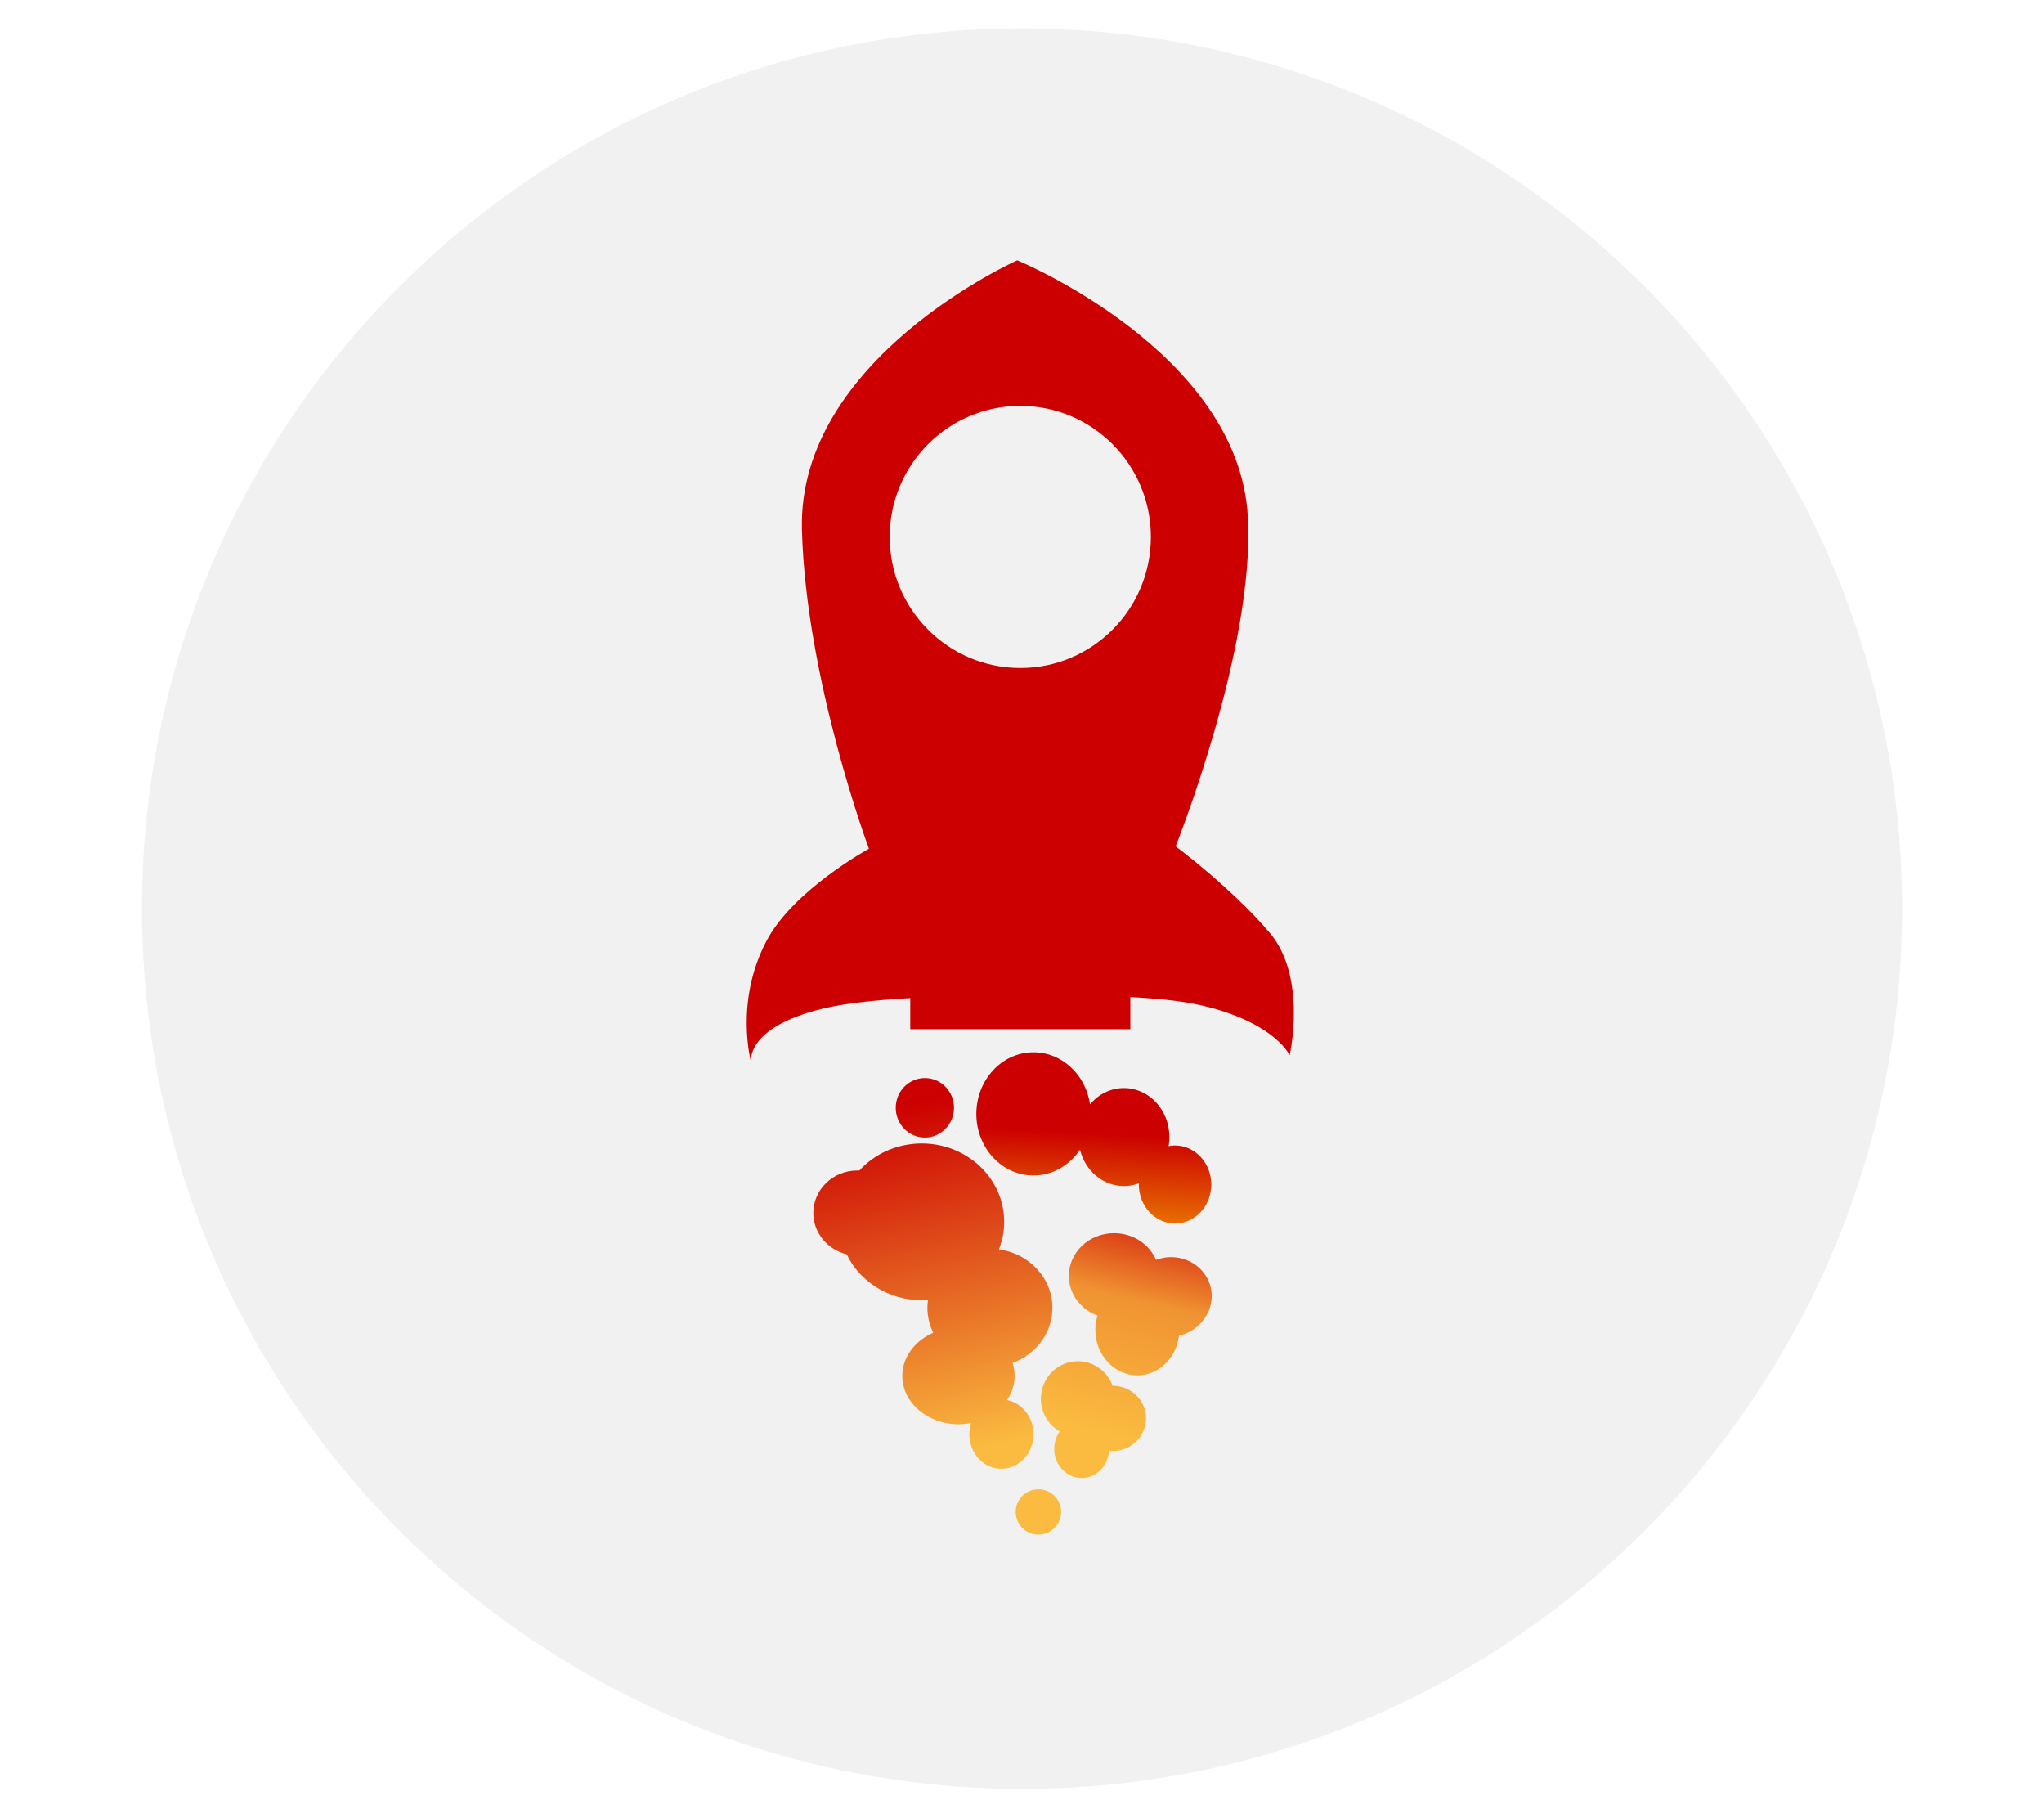
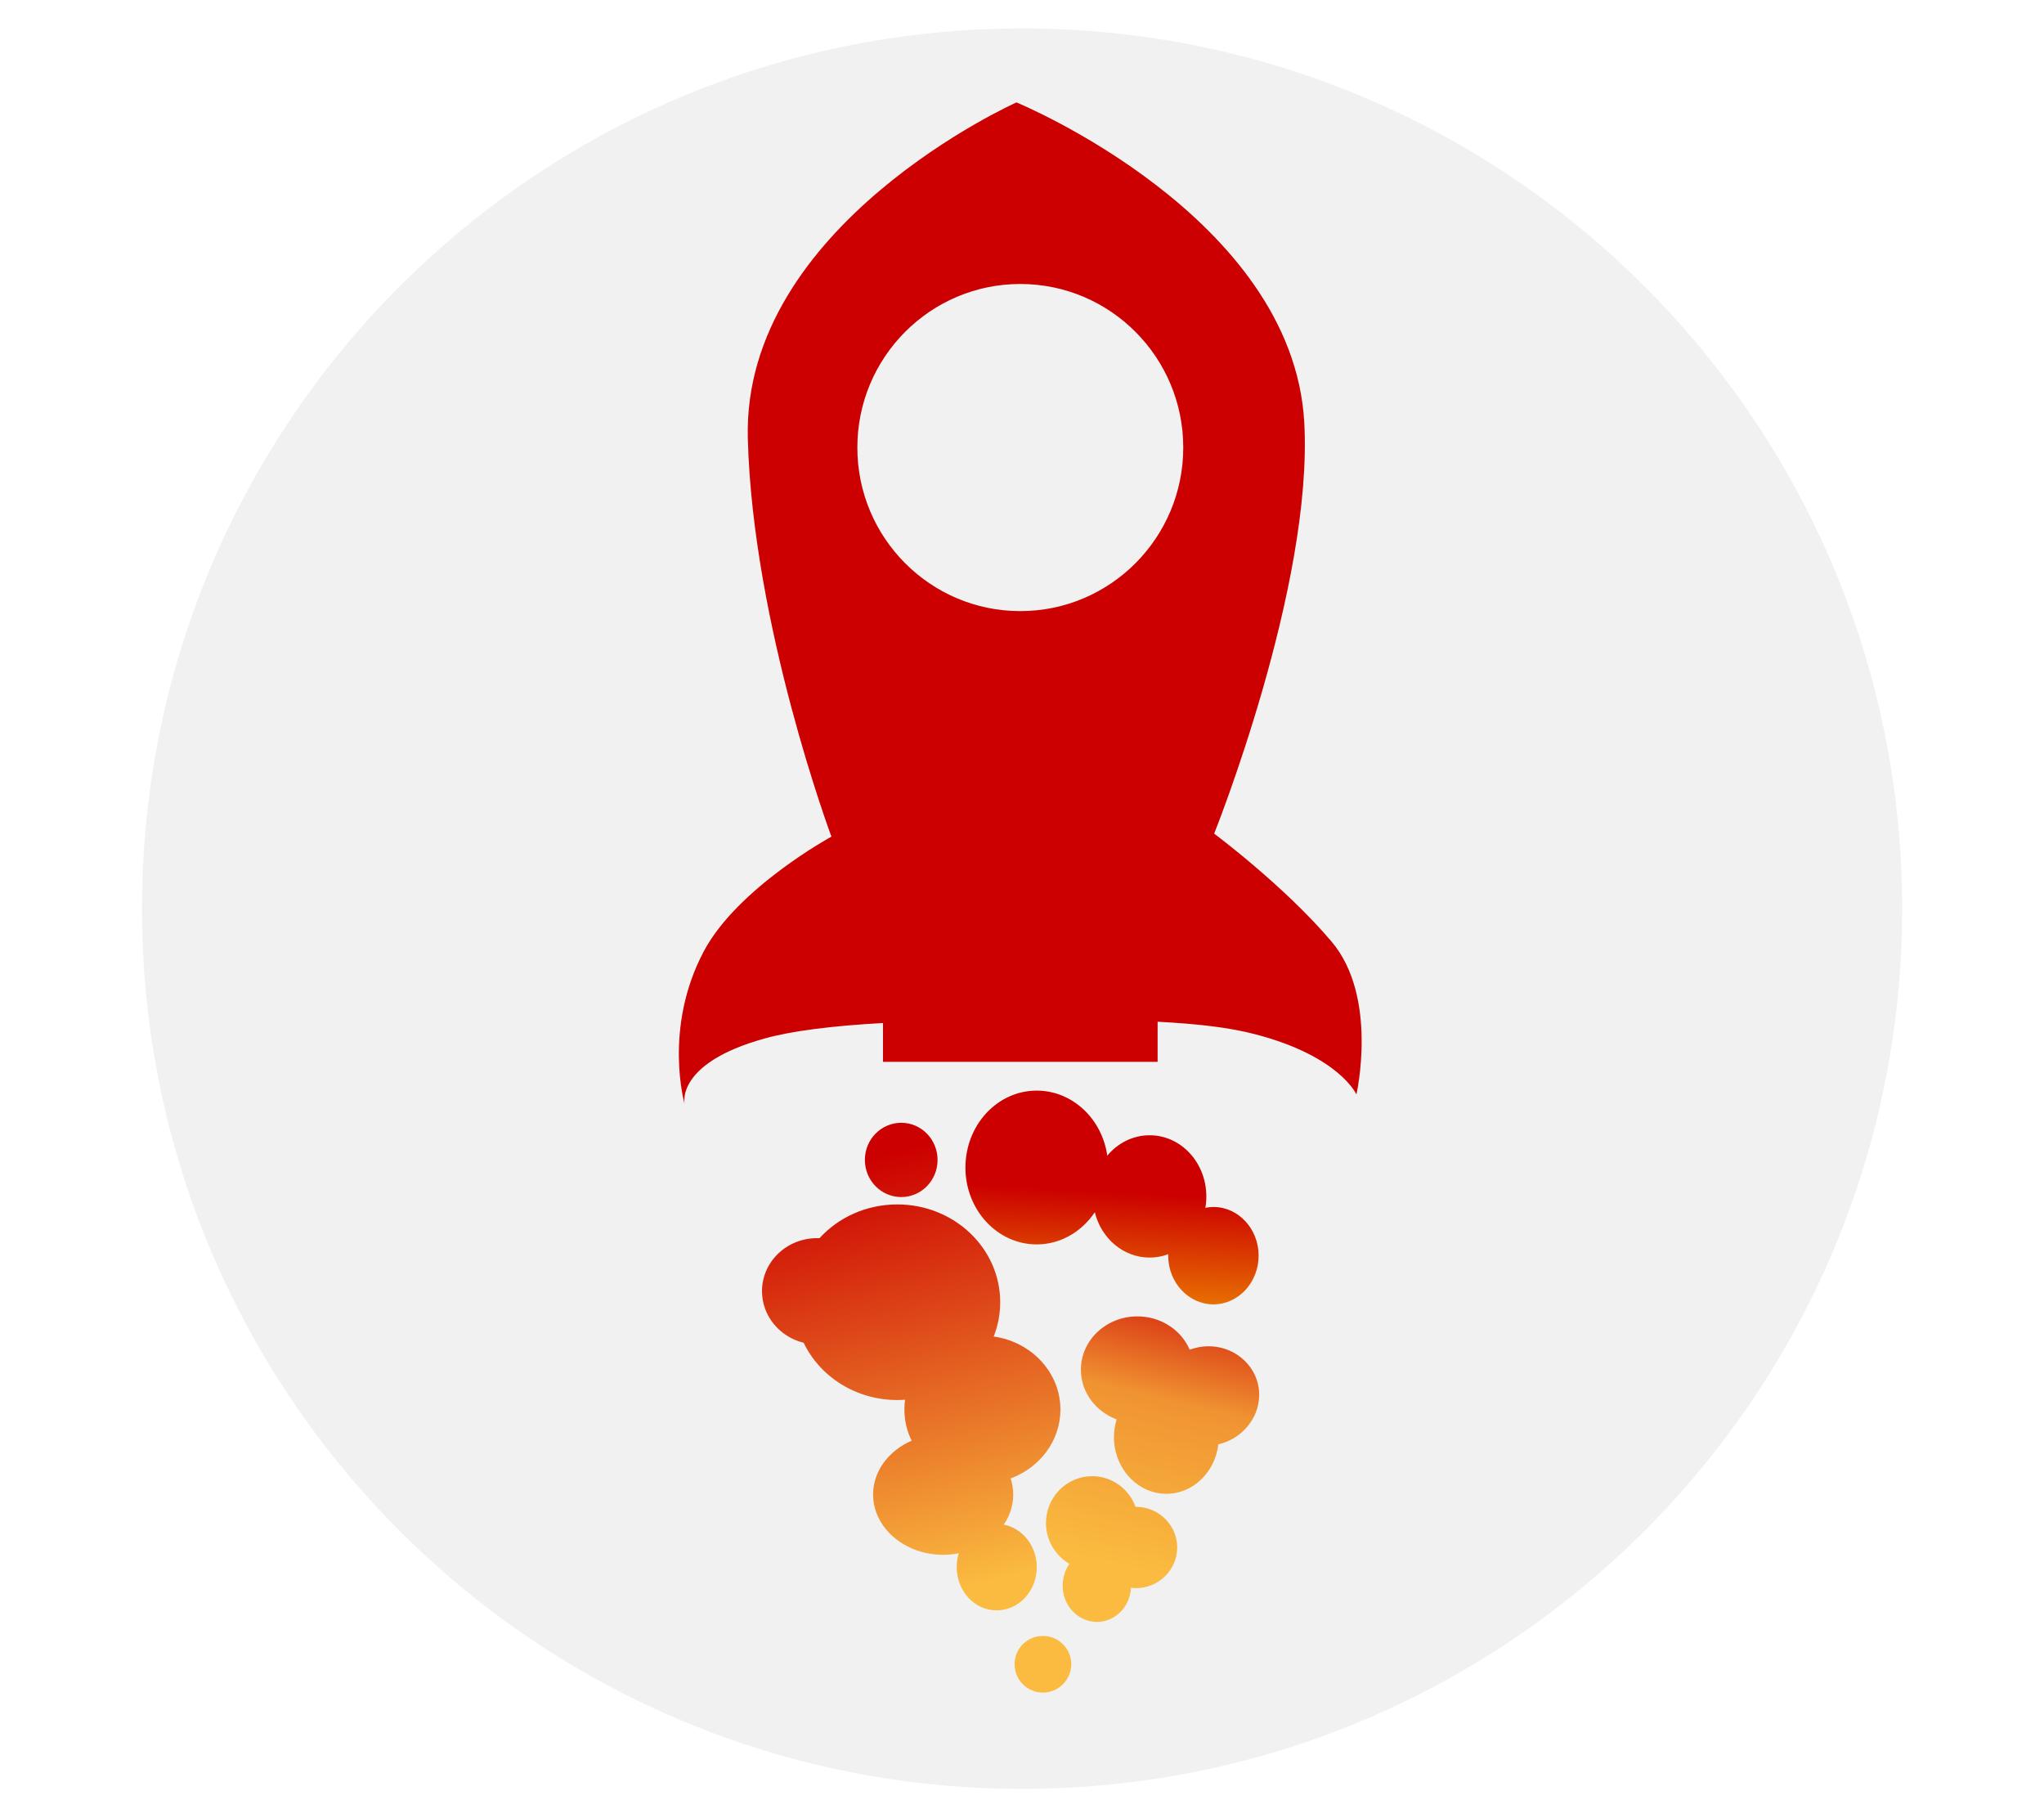
<svg xmlns="http://www.w3.org/2000/svg" width="100%" height="100%" viewBox="0 0 18 16" version="1.1" xml:space="preserve" style="fill-rule:evenodd;clip-rule:evenodd;stroke-linejoin:round;stroke-miterlimit:2;">
  <g id="flatbuffers">
    <g id="gray-circle" transform="matrix(1.5152,0,0,1.36385,-0.984518,0.116652)">
      <ellipse cx="6.59" cy="5.78" rx="5.115" ry="5.682" style="fill:rgb(241,241,241);" />
    </g>
-     <path id="ship" d="M8.016,8.787C7.659,8.807 7.374,8.842 7.178,8.897C6.546,9.073 6.616,9.359 6.616,9.359C6.616,9.359 6.463,8.825 6.751,8.282C6.988,7.834 7.652,7.472 7.652,7.472C7.652,7.472 7.097,5.985 7.062,4.663C7.022,3.156 8.958,2.292 8.958,2.292C8.958,2.292 10.908,3.094 10.989,4.55C11.053,5.707 10.353,7.451 10.353,7.451C10.353,7.451 10.849,7.82 11.181,8.212C11.514,8.604 11.357,9.291 11.357,9.291C11.357,9.291 11.239,9.023 10.649,8.868C10.465,8.819 10.24,8.793 9.954,8.778L9.954,9.061L8.016,9.061L8.016,8.787ZM8.985,3.573C8.35,3.573 7.835,4.09 7.835,4.727C7.835,5.364 8.35,5.881 8.985,5.881C9.62,5.881 10.135,5.364 10.135,4.727C10.135,4.09 9.62,3.573 8.985,3.573Z" style="fill:rgb(204,0,0);" />
-     <g transform="matrix(1.19045,0,0,1.1515,-1.8599,-1.75892)">
-       <path d="M9.681,11.587C9.557,11.539 9.469,11.421 9.469,11.283C9.469,11.102 9.619,10.956 9.804,10.956C9.944,10.956 10.064,11.04 10.114,11.16C10.149,11.147 10.186,11.139 10.225,11.139C10.395,11.139 10.53,11.276 10.526,11.444C10.522,11.587 10.419,11.708 10.284,11.74C10.264,11.911 10.134,12.043 9.976,12.043C9.805,12.043 9.665,11.887 9.665,11.696C9.665,11.658 9.671,11.622 9.681,11.587ZM9.401,12.472C9.318,12.422 9.262,12.329 9.262,12.222C9.262,12.064 9.385,11.935 9.536,11.935C9.654,11.935 9.755,12.014 9.793,12.123C9.794,12.123 9.795,12.123 9.796,12.123C9.93,12.123 10.04,12.235 10.04,12.372C10.04,12.509 9.93,12.621 9.796,12.621C9.786,12.621 9.776,12.62 9.766,12.619C9.76,12.736 9.672,12.828 9.564,12.828C9.452,12.828 9.361,12.728 9.361,12.606C9.361,12.555 9.376,12.509 9.401,12.472ZM9.244,12.914C9.336,12.914 9.412,12.991 9.412,13.087C9.412,13.183 9.336,13.261 9.244,13.261C9.151,13.261 9.076,13.183 9.076,13.087C9.076,12.991 9.151,12.914 9.244,12.914Z" style="fill:url(#_Linear-tdogedg);" />
-     </g>
-     <g transform="matrix(1,0,0,1,-0.0831774,-0.161957)">
-       <path d="M9.594,10.284C9.502,10.421 9.353,10.511 9.184,10.511C8.906,10.511 8.681,10.268 8.681,9.969C8.681,9.669 8.906,9.426 9.184,9.426C9.436,9.426 9.645,9.625 9.682,9.885C9.755,9.797 9.862,9.741 9.981,9.741C10.202,9.741 10.381,9.934 10.381,10.173C10.381,10.2 10.379,10.227 10.374,10.253C10.393,10.249 10.412,10.247 10.431,10.247C10.607,10.247 10.75,10.401 10.75,10.59C10.75,10.78 10.607,10.934 10.431,10.934C10.255,10.934 10.112,10.78 10.112,10.59C10.112,10.587 10.112,10.584 10.112,10.58C10.071,10.596 10.027,10.604 9.981,10.604C9.795,10.604 9.639,10.468 9.594,10.284Z" style="fill:url(#_Linear-y0a1436);" />
-     </g>
-     <g transform="matrix(1,0,0,1,-0.0788698,-0.0359663)">
-       <path d="M7.535,11.079C7.366,11.038 7.241,10.89 7.241,10.715C7.241,10.508 7.415,10.341 7.629,10.341C7.635,10.341 7.641,10.341 7.647,10.341C7.78,10.195 7.977,10.103 8.196,10.103C8.597,10.103 8.922,10.412 8.922,10.793C8.922,10.878 8.906,10.96 8.876,11.035C9.142,11.072 9.347,11.289 9.347,11.55C9.347,11.771 9.201,11.96 8.996,12.036C9.007,12.072 9.014,12.11 9.014,12.149C9.014,12.227 8.99,12.299 8.947,12.362C9.079,12.388 9.18,12.512 9.18,12.662C9.18,12.831 9.053,12.967 8.897,12.967C8.741,12.967 8.615,12.831 8.615,12.662C8.615,12.628 8.62,12.595 8.63,12.564C8.594,12.571 8.557,12.575 8.52,12.575C8.247,12.575 8.025,12.384 8.025,12.149C8.025,11.984 8.136,11.84 8.297,11.77C8.264,11.703 8.246,11.629 8.246,11.55C8.246,11.527 8.247,11.504 8.251,11.481C8.233,11.482 8.214,11.483 8.196,11.483C7.902,11.483 7.649,11.317 7.535,11.079ZM8.224,9.527C8.365,9.527 8.48,9.644 8.48,9.789C8.48,9.934 8.365,10.051 8.224,10.051C8.082,10.051 7.967,9.934 7.967,9.789C7.967,9.644 8.082,9.527 8.224,9.527Z" style="fill:url(#_Linear-r5y2c30);" />
+     <g transform="matrix(1.24785,0,0,1.24785,-2.22688,-1.9584)">
+       <path id="ship" d="M8.016,8.787C7.659,8.807 7.374,8.842 7.178,8.897C6.546,9.073 6.616,9.359 6.616,9.359C6.616,9.359 6.463,8.825 6.751,8.282C6.988,7.834 7.652,7.472 7.652,7.472C7.652,7.472 7.097,5.985 7.062,4.663C7.022,3.156 8.958,2.292 8.958,2.292C8.958,2.292 10.908,3.094 10.989,4.55C11.053,5.707 10.353,7.451 10.353,7.451C10.353,7.451 10.849,7.82 11.181,8.212C11.514,8.604 11.357,9.291 11.357,9.291C11.357,9.291 11.239,9.023 10.649,8.868C10.465,8.819 10.24,8.793 9.954,8.778L9.954,9.061L8.016,9.061L8.016,8.787ZM8.985,3.573C8.35,3.573 7.835,4.09 7.835,4.727C7.835,5.364 8.35,5.881 8.985,5.881C9.62,5.881 10.135,5.364 10.135,4.727C10.135,4.09 9.62,3.573 8.985,3.573Z" style="fill:rgb(204,0,0);" />
+       <g transform="matrix(1.19045,0,0,1.1515,-1.8599,-1.75892)">
+         <path d="M9.681,11.587C9.557,11.539 9.469,11.421 9.469,11.283C9.469,11.102 9.619,10.956 9.804,10.956C9.944,10.956 10.064,11.04 10.114,11.16C10.149,11.147 10.186,11.139 10.225,11.139C10.395,11.139 10.53,11.276 10.526,11.444C10.522,11.587 10.419,11.708 10.284,11.74C10.264,11.911 10.134,12.043 9.976,12.043C9.805,12.043 9.665,11.887 9.665,11.696C9.665,11.658 9.671,11.622 9.681,11.587ZM9.401,12.472C9.318,12.422 9.262,12.329 9.262,12.222C9.262,12.064 9.385,11.935 9.536,11.935C9.654,11.935 9.755,12.014 9.793,12.123C9.794,12.123 9.795,12.123 9.796,12.123C9.93,12.123 10.04,12.235 10.04,12.372C10.04,12.509 9.93,12.621 9.796,12.621C9.786,12.621 9.776,12.62 9.766,12.619C9.76,12.736 9.672,12.828 9.564,12.828C9.452,12.828 9.361,12.728 9.361,12.606C9.361,12.555 9.376,12.509 9.401,12.472ZM9.244,12.914C9.336,12.914 9.412,12.991 9.412,13.087C9.412,13.183 9.336,13.261 9.244,13.261C9.151,13.261 9.076,13.183 9.076,13.087C9.076,12.991 9.151,12.914 9.244,12.914Z" style="fill:url(#_Linear-gh3rmfy);" />
+       </g>
+       <g transform="matrix(1,0,0,1,-0.0831774,-0.161957)">
+         <path d="M9.594,10.284C9.502,10.421 9.353,10.511 9.184,10.511C8.906,10.511 8.681,10.268 8.681,9.969C8.681,9.669 8.906,9.426 9.184,9.426C9.436,9.426 9.645,9.625 9.682,9.885C9.755,9.797 9.862,9.741 9.981,9.741C10.202,9.741 10.381,9.934 10.381,10.173C10.381,10.2 10.379,10.227 10.374,10.253C10.393,10.249 10.412,10.247 10.431,10.247C10.607,10.247 10.75,10.401 10.75,10.59C10.75,10.78 10.607,10.934 10.431,10.934C10.255,10.934 10.112,10.78 10.112,10.59C10.112,10.587 10.112,10.584 10.112,10.58C10.071,10.596 10.027,10.604 9.981,10.604C9.795,10.604 9.639,10.468 9.594,10.284Z" style="fill:url(#_Linear-85yg8z9);" />
+       </g>
+       <g transform="matrix(1,0,0,1,-0.0788698,-0.0359663)">
+         <path d="M7.535,11.079C7.366,11.038 7.241,10.89 7.241,10.715C7.241,10.508 7.415,10.341 7.629,10.341C7.635,10.341 7.641,10.341 7.647,10.341C7.78,10.195 7.977,10.103 8.196,10.103C8.597,10.103 8.922,10.412 8.922,10.793C8.922,10.878 8.906,10.96 8.876,11.035C9.142,11.072 9.347,11.289 9.347,11.55C9.347,11.771 9.201,11.96 8.996,12.036C9.007,12.072 9.014,12.11 9.014,12.149C9.014,12.227 8.99,12.299 8.947,12.362C9.079,12.388 9.18,12.512 9.18,12.662C9.18,12.831 9.053,12.967 8.897,12.967C8.741,12.967 8.615,12.831 8.615,12.662C8.615,12.628 8.62,12.595 8.63,12.564C8.594,12.571 8.557,12.575 8.52,12.575C8.247,12.575 8.025,12.384 8.025,12.149C8.025,11.984 8.136,11.84 8.297,11.77C8.264,11.703 8.246,11.629 8.246,11.55C8.246,11.527 8.247,11.504 8.251,11.481C8.233,11.482 8.214,11.483 8.196,11.483C7.902,11.483 7.649,11.317 7.535,11.079ZM8.224,9.527C8.365,9.527 8.48,9.644 8.48,9.789C8.48,9.934 8.365,10.051 8.224,10.051C8.082,10.051 7.967,9.934 7.967,9.789C7.967,9.644 8.082,9.527 8.224,9.527Z" style="fill:url(#_Linear-18x6tgt);" />
+       </g>
    </g>
  </g>
  <defs>
-     <linearGradient id="_Linear-tdogedg" x1="0" y1="0" x2="1" y2="0" gradientUnits="userSpaceOnUse" gradientTransform="matrix(0.418951,-1.8522,1.7916,0.433122,9.52676,12.4366)">
+     <linearGradient id="_Linear-gh3rmfy" x1="0" y1="0" x2="1" y2="0" gradientUnits="userSpaceOnUse" gradientTransform="matrix(0.418951,-1.8522,1.7916,0.433122,9.52676,12.4366)">
      <stop offset="0" style="stop-color:rgb(250,187,64);stop-opacity:1" />
      <stop offset="0.55" style="stop-color:rgb(240,147,50);stop-opacity:1" />
      <stop offset="1" style="stop-color:rgb(204,0,0);stop-opacity:1" />
    </linearGradient>
-     <linearGradient id="_Linear-y0a1436" x1="0" y1="0" x2="1" y2="0" gradientUnits="userSpaceOnUse" gradientTransform="matrix(-0.0694237,1.27021,-1.27021,-0.0694237,9.7137,10.1407)">
+     <linearGradient id="_Linear-85yg8z9" x1="0" y1="0" x2="1" y2="0" gradientUnits="userSpaceOnUse" gradientTransform="matrix(-0.0694237,1.27021,-1.27021,-0.0694237,9.7137,10.1407)">
      <stop offset="0" style="stop-color:rgb(204,0,0);stop-opacity:1" />
      <stop offset="1" style="stop-color:rgb(250,186,2);stop-opacity:1" />
    </linearGradient>
-     <linearGradient id="_Linear-r5y2c30" x1="0" y1="0" x2="1" y2="0" gradientUnits="userSpaceOnUse" gradientTransform="matrix(-0.679733,-3.02361,3.02361,-0.679733,8.88427,12.751)">
+     <linearGradient id="_Linear-18x6tgt" x1="0" y1="0" x2="1" y2="0" gradientUnits="userSpaceOnUse" gradientTransform="matrix(-0.679733,-3.02361,3.02361,-0.679733,8.88427,12.751)">
      <stop offset="0" style="stop-color:rgb(250,187,64);stop-opacity:1" />
      <stop offset="1" style="stop-color:rgb(204,0,0);stop-opacity:1" />
    </linearGradient>
  </defs>
</svg>
